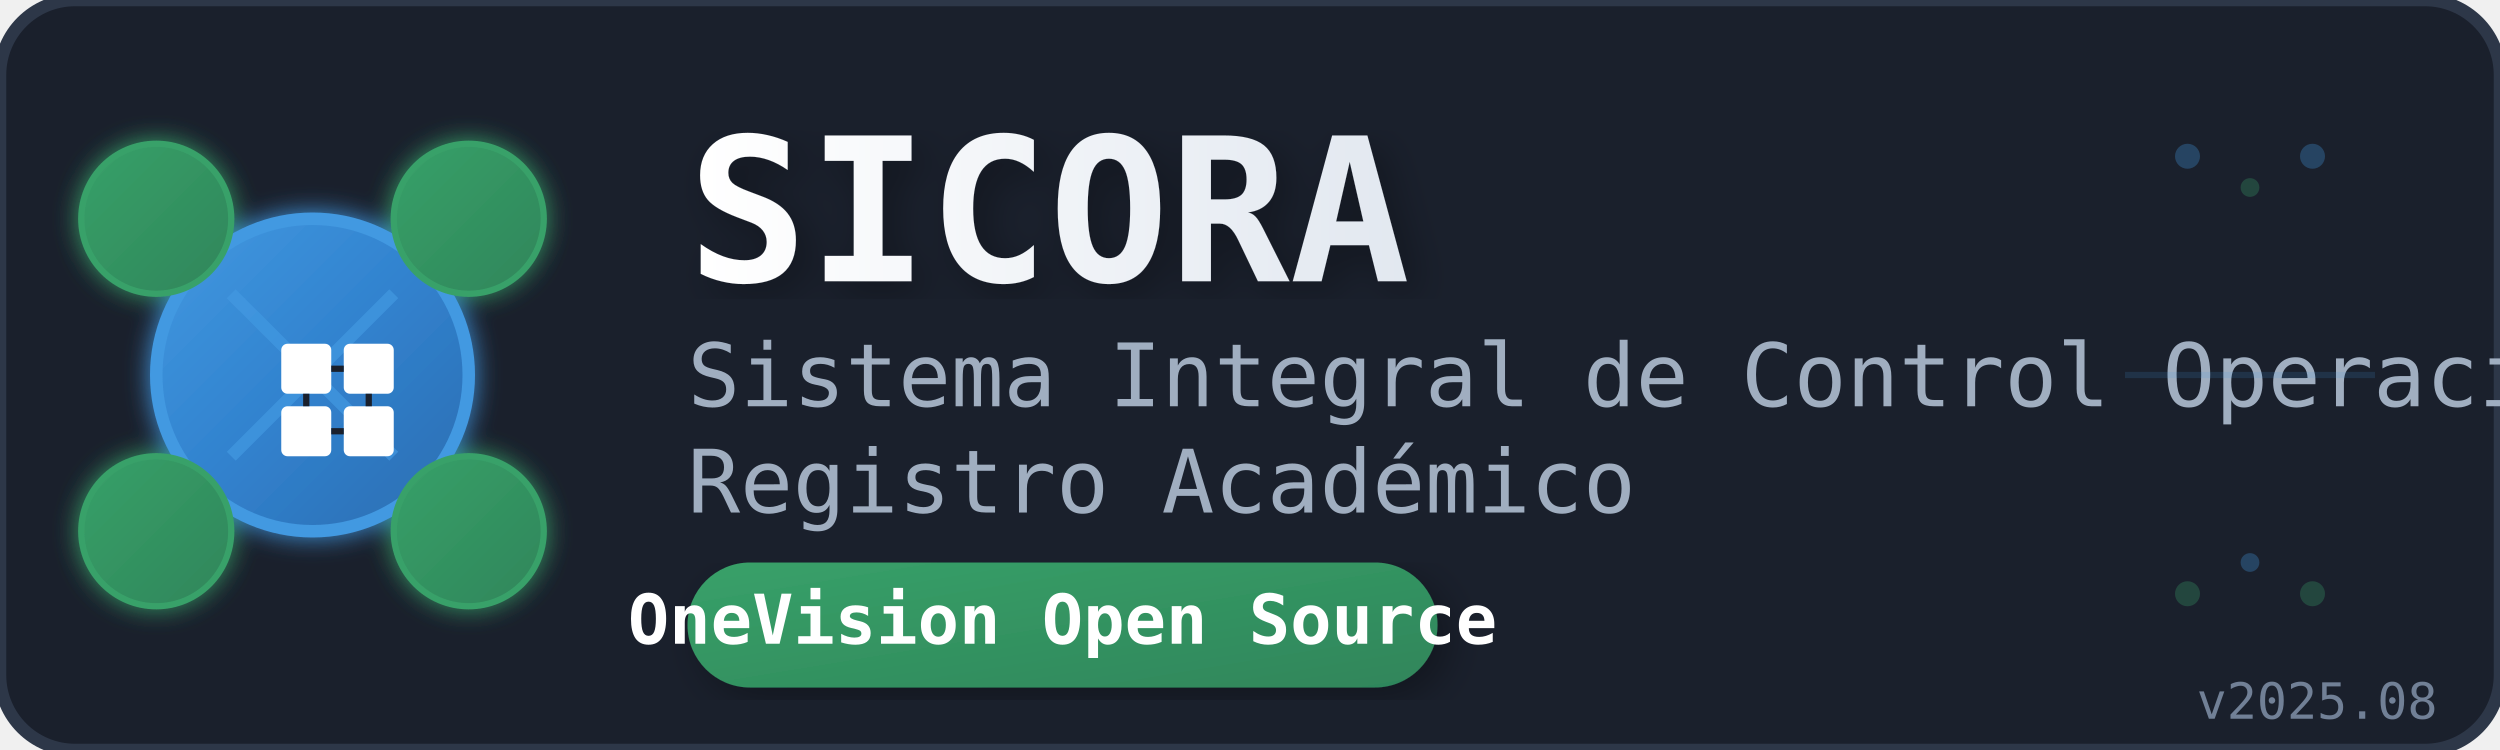
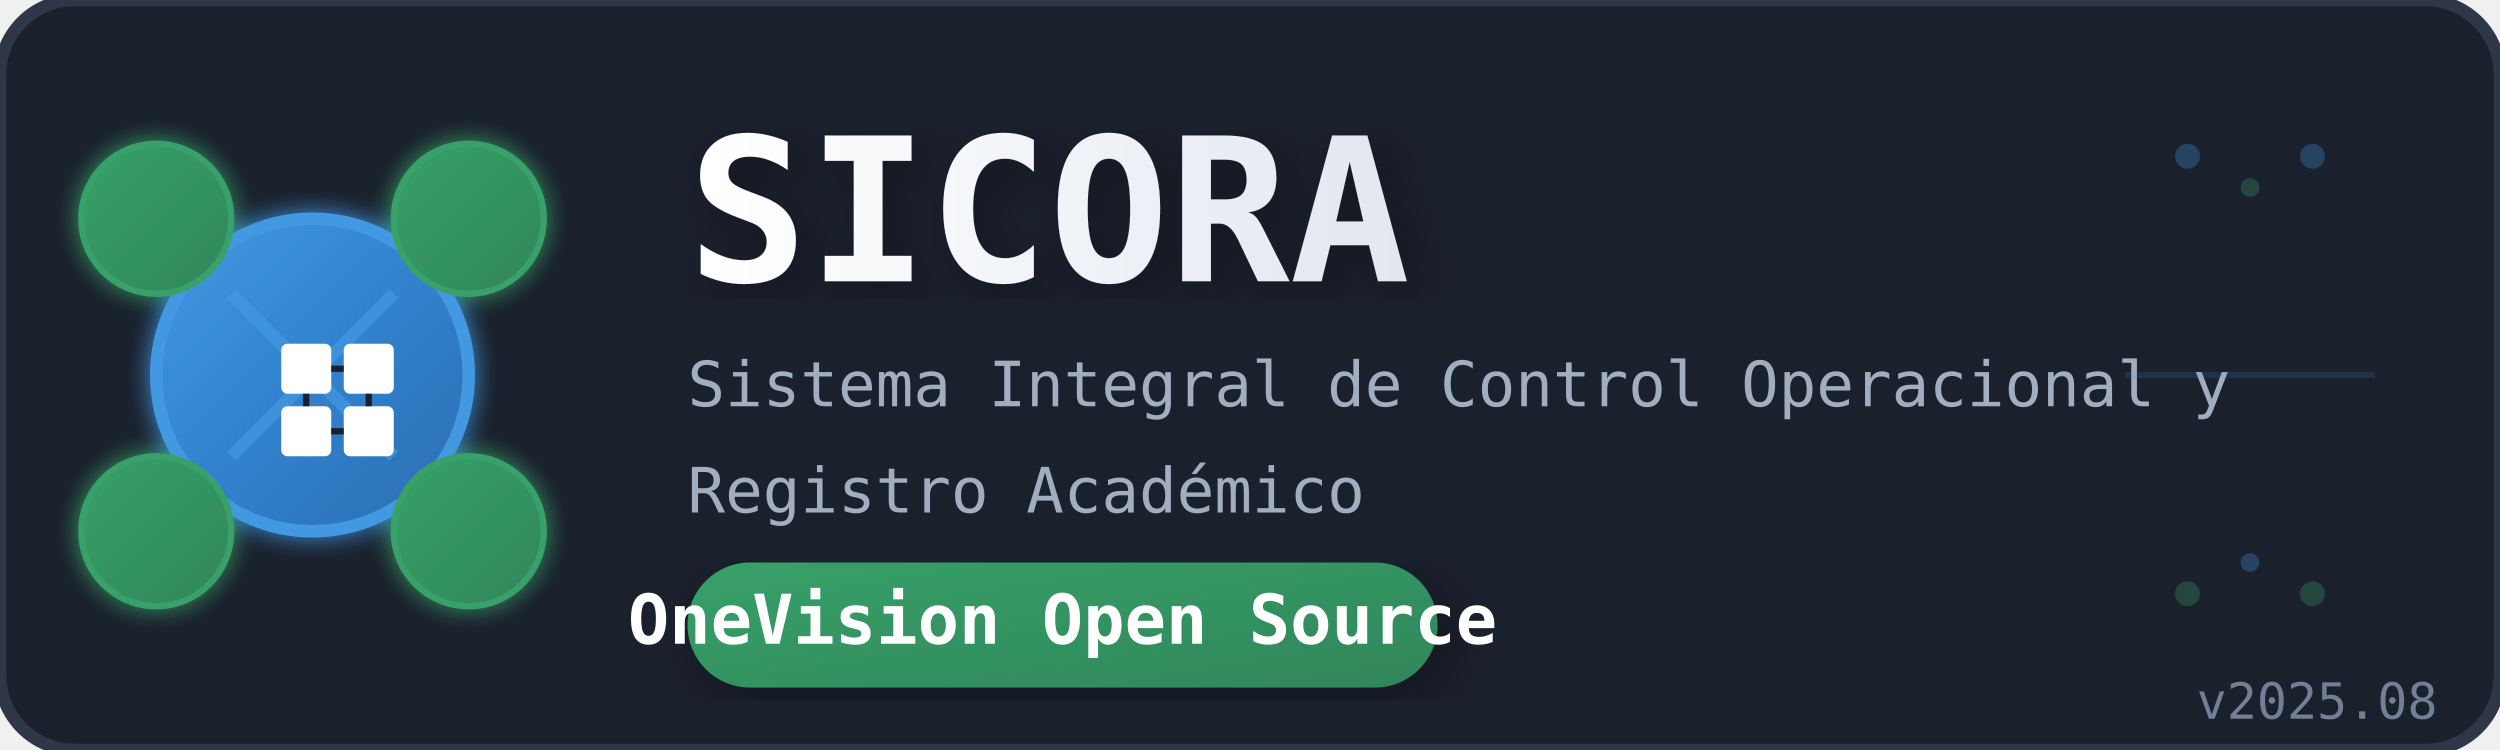
<svg xmlns="http://www.w3.org/2000/svg" viewBox="0 0 400 120">
  <defs>
    <linearGradient id="primaryGradient" x1="0%" y1="0%" x2="100%" y2="100%">
      <stop offset="0%" style="stop-color:#4299e1;stop-opacity:1" />
      <stop offset="50%" style="stop-color:#3182ce;stop-opacity:1" />
      <stop offset="100%" style="stop-color:#2b6cb0;stop-opacity:1" />
    </linearGradient>
    <linearGradient id="accentGradient" x1="0%" y1="0%" x2="100%" y2="100%">
      <stop offset="0%" style="stop-color:#38a169;stop-opacity:1" />
      <stop offset="100%" style="stop-color:#2f855a;stop-opacity:1" />
    </linearGradient>
    <linearGradient id="textGradient" x1="0%" y1="0%" x2="100%" y2="0%">
      <stop offset="0%" style="stop-color:#ffffff;stop-opacity:1" />
      <stop offset="100%" style="stop-color:#e2e8f0;stop-opacity:1" />
    </linearGradient>
    <filter id="glow">
      <feGaussianBlur stdDeviation="2" result="coloredBlur" />
      <feMerge>
        <feMergeNode in="coloredBlur" />
        <feMergeNode in="SourceGraphic" />
      </feMerge>
    </filter>
    <filter id="shadow">
      <feDropShadow dx="2" dy="2" stdDeviation="3" flood-color="#000000" flood-opacity="0.3" />
    </filter>
  </defs>
  <rect x="0" y="0" width="400" height="120" rx="12" ry="12" fill="#1a202c" stroke="#2d3748" stroke-width="2" />
  <g filter="url(#glow)">
    <circle cx="50" cy="60" r="25" fill="url(#primaryGradient)" stroke="#4299e1" stroke-width="2" />
    <circle cx="25" cy="35" r="12" fill="url(#accentGradient)" stroke="#38a169" stroke-width="1" />
    <circle cx="75" cy="35" r="12" fill="url(#accentGradient)" stroke="#38a169" stroke-width="1" />
    <circle cx="25" cy="85" r="12" fill="url(#accentGradient)" stroke="#38a169" stroke-width="1" />
    <circle cx="75" cy="85" r="12" fill="url(#accentGradient)" stroke="#38a169" stroke-width="1" />
    <line x1="37" y1="47" x2="50" y2="60" stroke="#4299e1" stroke-width="2" opacity="0.7" />
    <line x1="63" y1="47" x2="50" y2="60" stroke="#4299e1" stroke-width="2" opacity="0.7" />
    <line x1="37" y1="73" x2="50" y2="60" stroke="#4299e1" stroke-width="2" opacity="0.7" />
    <line x1="63" y1="73" x2="50" y2="60" stroke="#4299e1" stroke-width="2" opacity="0.7" />
  </g>
  <g transform="translate(40, 50)">
    <rect x="5" y="5" width="8" height="8" fill="#ffffff" rx="1" />
    <rect x="15" y="5" width="8" height="8" fill="#ffffff" rx="1" />
    <rect x="5" y="15" width="8" height="8" fill="#ffffff" rx="1" />
    <rect x="15" y="15" width="8" height="8" fill="#ffffff" rx="1" />
    <line x1="13" y1="9" x2="15" y2="9" stroke="#1a202c" stroke-width="1" />
    <line x1="9" y1="13" x2="9" y2="15" stroke="#1a202c" stroke-width="1" />
    <line x1="19" y1="13" x2="19" y2="15" stroke="#1a202c" stroke-width="1" />
    <line x1="13" y1="19" x2="15" y2="19" stroke="#1a202c" stroke-width="1" />
  </g>
  <text x="110" y="45" font-family="monospace" font-size="32" font-weight="bold" fill="url(#textGradient)" filter="url(#shadow)">
    SICORA
  </text>
-   <text x="110" y="65" font-family="monospace" font-size="14" fill="#a0aec0">
+   <text x="110" y="65" font-family="monospace" font-size="10" fill="#a0aec0">
    Sistema Integral de Control Operacional y
  </text>
-   <text x="110" y="82" font-family="monospace" font-size="14" fill="#a0aec0">
+   <text x="110" y="82" font-family="monospace" font-size="10" fill="#a0aec0">
    Registro Académico
  </text>
  <rect x="110" y="90" width="120" height="20" rx="10" fill="url(#accentGradient)" filter="url(#shadow)" />
  <text x="170" y="103" text-anchor="middle" font-family="monospace" font-size="11" font-weight="bold" fill="#ffffff">
    OneVision Open Source
  </text>
  <g opacity="0.3">
    <circle cx="350" cy="25" r="2" fill="#4299e1" />
    <circle cx="360" cy="30" r="1.5" fill="#38a169" />
    <circle cx="370" cy="25" r="2" fill="#4299e1" />
    <circle cx="350" cy="95" r="2" fill="#38a169" />
    <circle cx="360" cy="90" r="1.5" fill="#4299e1" />
    <circle cx="370" cy="95" r="2" fill="#38a169" />
    <line x1="340" y1="60" x2="380" y2="60" stroke="#4299e1" stroke-width="1" opacity="0.5" />
  </g>
  <text x="390" y="115" text-anchor="end" font-family="monospace" font-size="8" fill="#718096">
    v2025.08
  </text>
</svg>
